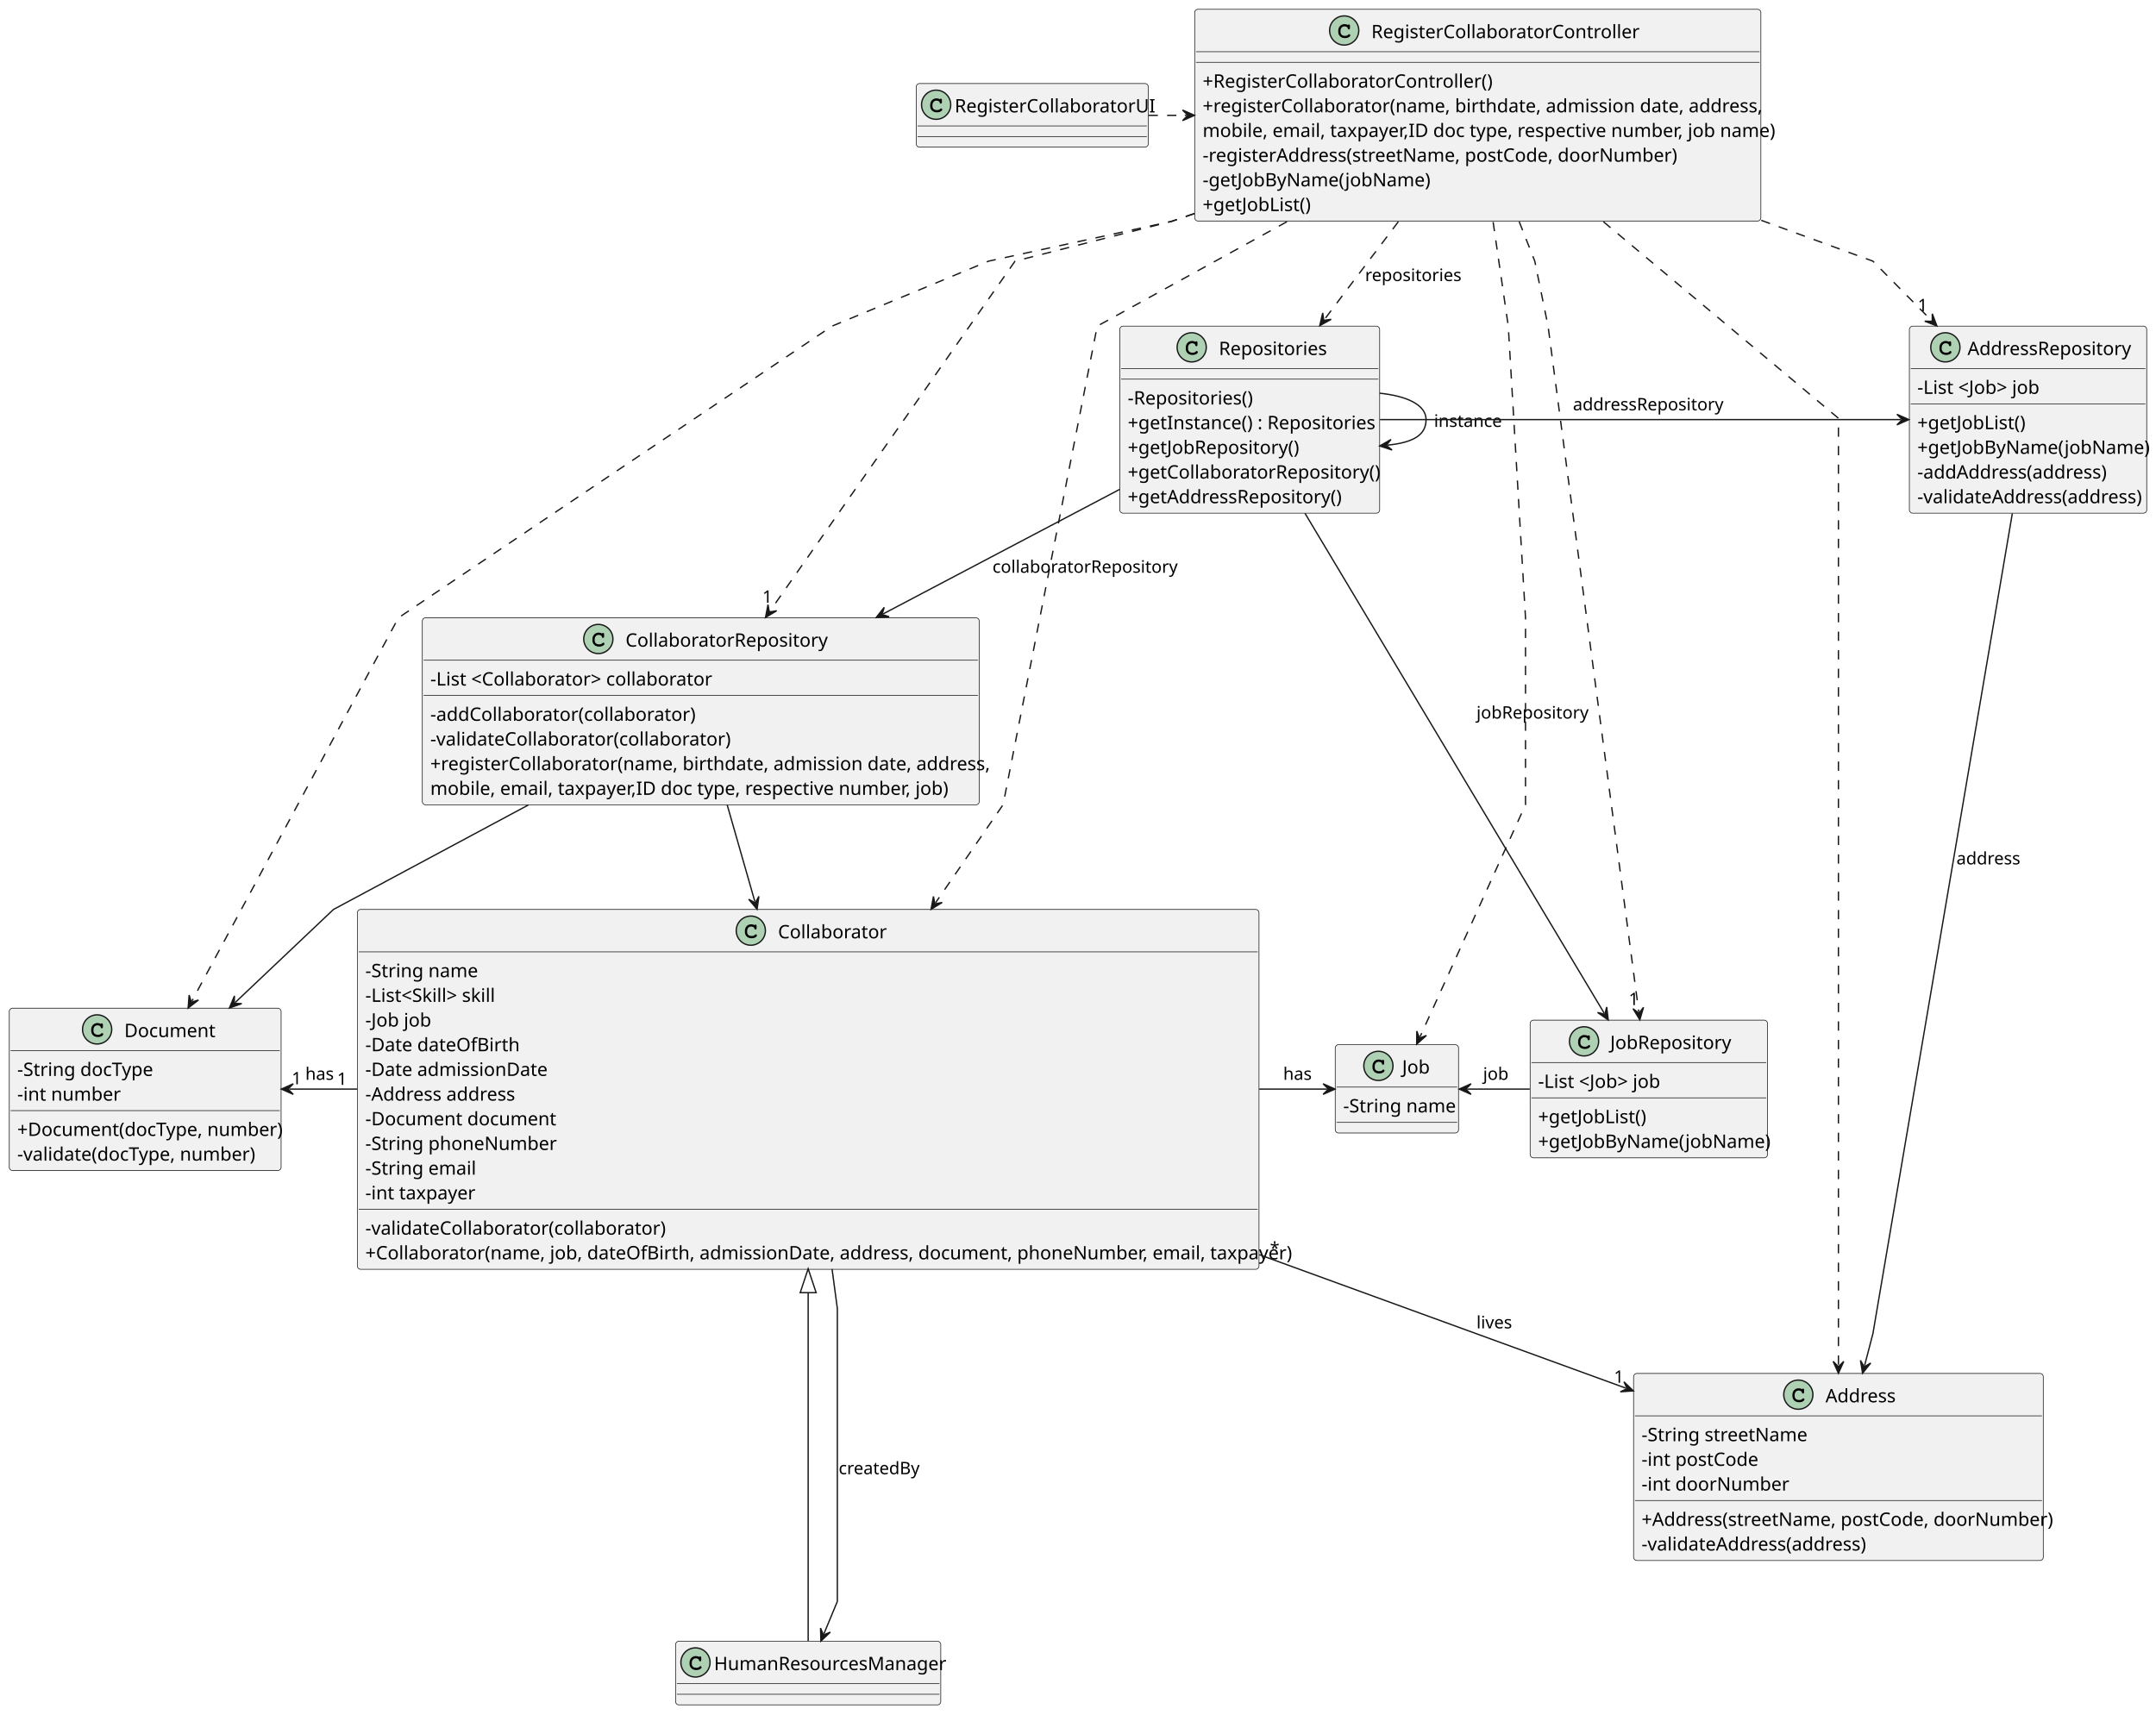
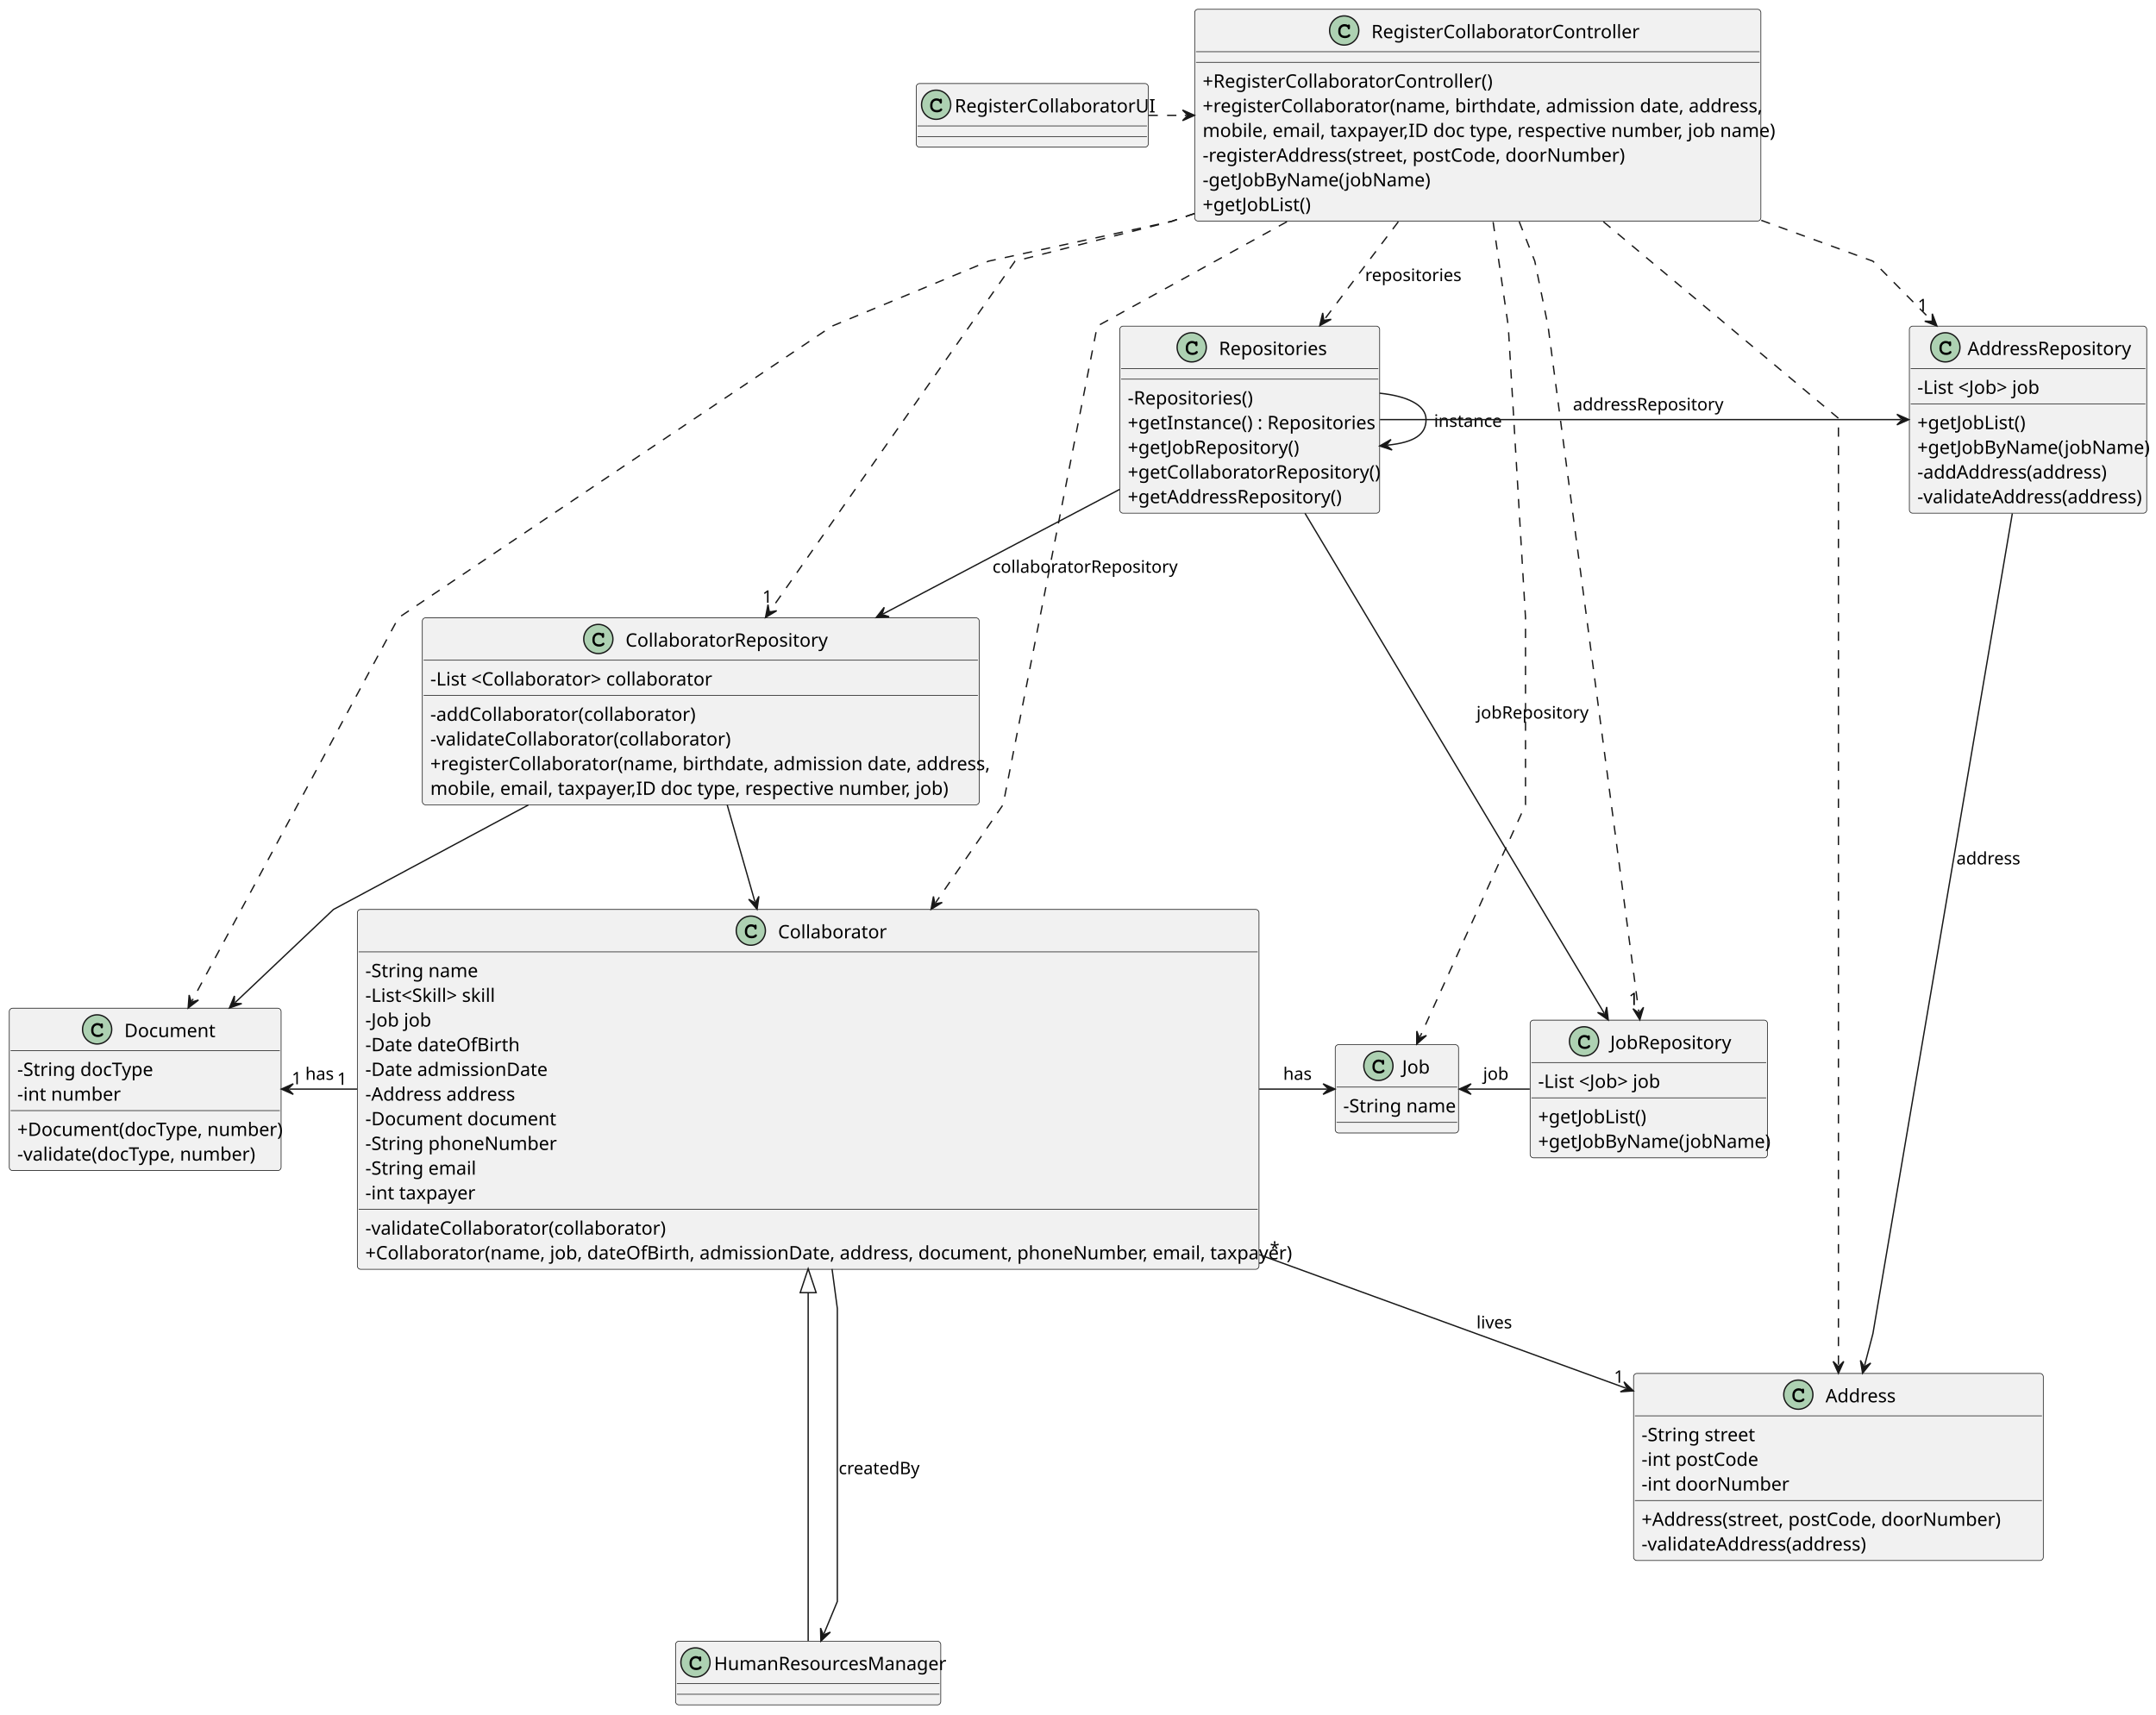
<svg xmlns="http://www.w3.org/2000/svg" contentStyleType="text/css" height="1293px" preserveAspectRatio="none" style="width:1626px;height:1293px;background:#FFFFFF;" version="1.1" viewBox="0 0 1626 1293" width="1626px" zoomAndPan="magnify">
  <defs />
  <g>
    <g id="elem_RegisterCollaboratorController">
      <rect codeLine="12" fill="#F1F1F1" height="159.727" id="RegisterCollaboratorController" rx="2.5" ry="2.5" style="stroke:#181818;stroke-width:0.5;" width="427" x="901" y="7" />
      <ellipse cx="1013.75" cy="23" fill="#ADD1B2" rx="11" ry="11" style="stroke:#181818;stroke-width:1.0;" />
      <path d="M1016.516,18.875 Q1016.672,18.656 1016.859,18.547 Q1017.047,18.438 1017.266,18.438 Q1017.641,18.438 1017.875,18.703 Q1018.109,18.953 1018.109,19.562 L1018.109,21.016 Q1018.109,21.625 1017.875,21.891 Q1017.641,22.156 1017.266,22.156 Q1016.922,22.156 1016.719,21.953 Q1016.516,21.766 1016.406,21.25 Q1016.359,20.891 1016.172,20.703 Q1015.844,20.328 1015.234,20.109 Q1014.625,19.891 1014,19.891 Q1013.234,19.891 1012.594,20.219 Q1011.969,20.547 1011.469,21.297 Q1010.984,22.047 1010.984,23.078 L1010.984,24.172 Q1010.984,25.406 1011.875,26.234 Q1012.766,27.047 1014.359,27.047 Q1015.297,27.047 1015.953,26.797 Q1016.344,26.641 1016.766,26.203 Q1017.031,25.938 1017.172,25.859 Q1017.328,25.781 1017.531,25.781 Q1017.859,25.781 1018.109,26.047 Q1018.375,26.297 1018.375,26.641 Q1018.375,26.984 1018.031,27.391 Q1017.531,27.969 1016.734,28.297 Q1015.656,28.75 1014.359,28.75 Q1012.844,28.75 1011.641,28.125 Q1010.656,27.625 1009.969,26.562 Q1009.281,25.484 1009.281,24.203 L1009.281,23.047 Q1009.281,21.719 1009.891,20.578 Q1010.516,19.422 1011.609,18.812 Q1012.703,18.188 1013.938,18.188 Q1014.672,18.188 1015.312,18.359 Q1015.969,18.516 1016.516,18.875 Z " fill="#000000" />
      <text fill="#000000" font-family="sans-serif" font-size="14" lengthAdjust="spacing" textLength="193" x="1034.25" y="28.797">RegisterCollaboratorController</text>
      <line style="stroke:#181818;stroke-width:0.5;" x1="902" x2="1327" y1="39" y2="39" />
      <line style="stroke:#181818;stroke-width:0.5;" x1="902" x2="1327" y1="47" y2="47" />
      <text fill="#000000" font-family="sans-serif" font-size="14" lengthAdjust="spacing" textLength="211" x="907" y="66.107">+RegisterCollaboratorController()</text>
      <text fill="#000000" font-family="sans-serif" font-size="14" lengthAdjust="spacing" textLength="404" x="907" y="84.728">+registerCollaborator(name, birthdate, admission date, address,</text>
      <text fill="#000000" font-family="sans-serif" font-size="14" lengthAdjust="spacing" textLength="415" x="907" y="103.35">mobile, email, taxpayer,ID doc type, respective number, job name)</text>
-       <text fill="#000000" font-family="sans-serif" font-size="14" lengthAdjust="spacing" textLength="342" x="907" y="121.971">-registerAddress(streetName, postCode, doorNumber)</text>
+       <text fill="#000000" font-family="sans-serif" font-size="14" lengthAdjust="spacing" textLength="342" x="907" y="121.971">-registerAddress(street, postCode, doorNumber)</text>
      <text fill="#000000" font-family="sans-serif" font-size="14" lengthAdjust="spacing" textLength="164" x="907" y="140.592">-getJobByName(jobName)</text>
      <text fill="#000000" font-family="sans-serif" font-size="14" lengthAdjust="spacing" textLength="82" x="907" y="159.213">+getJobList()</text>
    </g>
    <g id="elem_RegisterCollaboratorUI">
      <rect codeLine="21" fill="#F1F1F1" height="48" id="RegisterCollaboratorUI" rx="2.5" ry="2.5" style="stroke:#181818;stroke-width:0.5;" width="175" x="691" y="63" />
      <ellipse cx="706" cy="79" fill="#ADD1B2" rx="11" ry="11" style="stroke:#181818;stroke-width:1.0;" />
      <path d="M708.766,74.875 Q708.922,74.656 709.109,74.547 Q709.297,74.438 709.516,74.438 Q709.891,74.438 710.125,74.703 Q710.359,74.953 710.359,75.562 L710.359,77.016 Q710.359,77.625 710.125,77.891 Q709.891,78.156 709.516,78.156 Q709.172,78.156 708.969,77.953 Q708.766,77.766 708.656,77.25 Q708.609,76.891 708.422,76.703 Q708.094,76.328 707.484,76.109 Q706.875,75.891 706.25,75.891 Q705.484,75.891 704.844,76.219 Q704.219,76.547 703.719,77.297 Q703.234,78.047 703.234,79.078 L703.234,80.172 Q703.234,81.406 704.125,82.234 Q705.016,83.047 706.609,83.047 Q707.547,83.047 708.203,82.797 Q708.594,82.641 709.016,82.203 Q709.281,81.938 709.422,81.859 Q709.578,81.781 709.781,81.781 Q710.109,81.781 710.359,82.047 Q710.625,82.297 710.625,82.641 Q710.625,82.984 710.281,83.391 Q709.781,83.969 708.984,84.297 Q707.906,84.75 706.609,84.75 Q705.094,84.75 703.891,84.125 Q702.906,83.625 702.219,82.562 Q701.531,81.484 701.531,80.203 L701.531,79.047 Q701.531,77.719 702.141,76.578 Q702.766,75.422 703.859,74.812 Q704.953,74.188 706.188,74.188 Q706.922,74.188 707.562,74.359 Q708.219,74.516 708.766,74.875 Z " fill="#000000" />
      <text fill="#000000" font-family="sans-serif" font-size="14" lengthAdjust="spacing" textLength="143" x="720" y="84.797">RegisterCollaboratorUI</text>
      <line style="stroke:#181818;stroke-width:0.5;" x1="692" x2="865" y1="95" y2="95" />
      <line style="stroke:#181818;stroke-width:0.5;" x1="692" x2="865" y1="103" y2="103" />
    </g>
    <g id="elem_Collaborator">
      <rect codeLine="24" fill="#F1F1F1" height="271.453" id="Collaborator" rx="2.5" ry="2.5" style="stroke:#181818;stroke-width:0.5;" width="680" x="269.5" y="686" />
      <ellipse cx="566.25" cy="702" fill="#ADD1B2" rx="11" ry="11" style="stroke:#181818;stroke-width:1.0;" />
      <path d="M569.016,697.875 Q569.172,697.656 569.359,697.547 Q569.547,697.438 569.766,697.438 Q570.141,697.438 570.375,697.703 Q570.609,697.953 570.609,698.562 L570.609,700.016 Q570.609,700.625 570.375,700.891 Q570.141,701.156 569.766,701.156 Q569.422,701.156 569.219,700.953 Q569.016,700.766 568.906,700.25 Q568.859,699.891 568.672,699.703 Q568.344,699.328 567.734,699.109 Q567.125,698.891 566.5,698.891 Q565.734,698.891 565.094,699.219 Q564.469,699.547 563.969,700.297 Q563.484,701.047 563.484,702.078 L563.484,703.172 Q563.484,704.406 564.375,705.234 Q565.266,706.047 566.859,706.047 Q567.797,706.047 568.453,705.797 Q568.844,705.641 569.266,705.203 Q569.531,704.938 569.672,704.859 Q569.828,704.781 570.031,704.781 Q570.359,704.781 570.609,705.047 Q570.875,705.297 570.875,705.641 Q570.875,705.984 570.531,706.391 Q570.031,706.969 569.234,707.297 Q568.156,707.75 566.859,707.75 Q565.344,707.75 564.141,707.125 Q563.156,706.625 562.469,705.562 Q561.781,704.484 561.781,703.203 L561.781,702.047 Q561.781,700.719 562.391,699.578 Q563.016,698.422 564.109,697.812 Q565.203,697.188 566.438,697.188 Q567.172,697.188 567.812,697.359 Q568.469,697.516 569.016,697.875 Z " fill="#000000" />
      <text fill="#000000" font-family="sans-serif" font-size="14" lengthAdjust="spacing" textLength="78" x="586.75" y="707.797">Collaborator</text>
      <line style="stroke:#181818;stroke-width:0.5;" x1="270.5" x2="948.5" y1="718" y2="718" />
      <text fill="#000000" font-family="sans-serif" font-size="14" lengthAdjust="spacing" textLength="81" x="275.5" y="737.107">-String name</text>
      <text fill="#000000" font-family="sans-serif" font-size="14" lengthAdjust="spacing" textLength="95" x="275.5" y="755.729">-List&lt;Skill&gt; skill</text>
      <text fill="#000000" font-family="sans-serif" font-size="14" lengthAdjust="spacing" textLength="50" x="275.5" y="774.35">-Job job</text>
      <text fill="#000000" font-family="sans-serif" font-size="14" lengthAdjust="spacing" textLength="111" x="275.5" y="792.971">-Date dateOfBirth</text>
      <text fill="#000000" font-family="sans-serif" font-size="14" lengthAdjust="spacing" textLength="132" x="275.5" y="811.592">-Date admissionDate</text>
      <text fill="#000000" font-family="sans-serif" font-size="14" lengthAdjust="spacing" textLength="112" x="275.5" y="830.213">-Address address</text>
      <text fill="#000000" font-family="sans-serif" font-size="14" lengthAdjust="spacing" textLength="135" x="275.5" y="848.834">-Document document</text>
      <text fill="#000000" font-family="sans-serif" font-size="14" lengthAdjust="spacing" textLength="135" x="275.5" y="867.455">-String phoneNumber</text>
      <text fill="#000000" font-family="sans-serif" font-size="14" lengthAdjust="spacing" textLength="79" x="275.5" y="886.076">-String email</text>
      <text fill="#000000" font-family="sans-serif" font-size="14" lengthAdjust="spacing" textLength="78" x="275.5" y="904.697">-int taxpayer</text>
      <line style="stroke:#181818;stroke-width:0.5;" x1="270.5" x2="948.5" y1="912.211" y2="912.211" />
      <text fill="#000000" font-family="sans-serif" font-size="14" lengthAdjust="spacing" textLength="217" x="275.5" y="931.318">-validateCollaborator(collaborator)</text>
      <text fill="#000000" font-family="sans-serif" font-size="14" lengthAdjust="spacing" textLength="668" x="275.5" y="949.939">+Collaborator(name, job, dateOfBirth, admissionDate, address, document, phoneNumber, email, taxpayer)</text>
    </g>
    <g id="elem_Address">
      <rect codeLine="41" fill="#F1F1F1" height="141.106" id="Address" rx="2.5" ry="2.5" style="stroke:#181818;stroke-width:0.5;" width="309" x="1232" y="1036" />
      <ellipse cx="1356.25" cy="1052" fill="#ADD1B2" rx="11" ry="11" style="stroke:#181818;stroke-width:1.0;" />
      <path d="M1359.016,1047.875 Q1359.172,1047.656 1359.359,1047.547 Q1359.547,1047.438 1359.766,1047.438 Q1360.141,1047.438 1360.375,1047.703 Q1360.609,1047.953 1360.609,1048.562 L1360.609,1050.016 Q1360.609,1050.625 1360.375,1050.891 Q1360.141,1051.156 1359.766,1051.156 Q1359.422,1051.156 1359.219,1050.953 Q1359.016,1050.766 1358.906,1050.25 Q1358.859,1049.891 1358.672,1049.703 Q1358.344,1049.328 1357.734,1049.109 Q1357.125,1048.891 1356.5,1048.891 Q1355.734,1048.891 1355.094,1049.219 Q1354.469,1049.547 1353.969,1050.297 Q1353.484,1051.047 1353.484,1052.078 L1353.484,1053.172 Q1353.484,1054.406 1354.375,1055.234 Q1355.266,1056.047 1356.859,1056.047 Q1357.797,1056.047 1358.453,1055.797 Q1358.844,1055.641 1359.266,1055.203 Q1359.531,1054.938 1359.672,1054.859 Q1359.828,1054.781 1360.031,1054.781 Q1360.359,1054.781 1360.609,1055.047 Q1360.875,1055.297 1360.875,1055.641 Q1360.875,1055.984 1360.531,1056.391 Q1360.031,1056.969 1359.234,1057.297 Q1358.156,1057.75 1356.859,1057.75 Q1355.344,1057.75 1354.141,1057.125 Q1353.156,1056.625 1352.469,1055.562 Q1351.781,1054.484 1351.781,1053.203 L1351.781,1052.047 Q1351.781,1050.719 1352.391,1049.578 Q1353.016,1048.422 1354.109,1047.812 Q1355.203,1047.188 1356.438,1047.188 Q1357.172,1047.188 1357.812,1047.359 Q1358.469,1047.516 1359.016,1047.875 Z " fill="#000000" />
      <text fill="#000000" font-family="sans-serif" font-size="14" lengthAdjust="spacing" textLength="52" x="1376.75" y="1057.797">Address</text>
      <line style="stroke:#181818;stroke-width:0.5;" x1="1233" x2="1540" y1="1068" y2="1068" />
-       <text fill="#000000" font-family="sans-serif" font-size="14" lengthAdjust="spacing" textLength="118" x="1238" y="1087.107">-String streetName</text>
+       <text fill="#000000" font-family="sans-serif" font-size="14" lengthAdjust="spacing" textLength="118" x="1238" y="1087.107">-String street</text>
      <text fill="#000000" font-family="sans-serif" font-size="14" lengthAdjust="spacing" textLength="85" x="1238" y="1105.728">-int postCode</text>
      <text fill="#000000" font-family="sans-serif" font-size="14" lengthAdjust="spacing" textLength="102" x="1238" y="1124.35">-int doorNumber</text>
      <line style="stroke:#181818;stroke-width:0.5;" x1="1233" x2="1540" y1="1131.863" y2="1131.863" />
-       <text fill="#000000" font-family="sans-serif" font-size="14" lengthAdjust="spacing" textLength="297" x="1238" y="1150.971">+Address(streetName, postCode, doorNumber)</text>
+       <text fill="#000000" font-family="sans-serif" font-size="14" lengthAdjust="spacing" textLength="297" x="1238" y="1150.971">+Address(street, postCode, doorNumber)</text>
      <text fill="#000000" font-family="sans-serif" font-size="14" lengthAdjust="spacing" textLength="167" x="1238" y="1169.592">-validateAddress(address)</text>
    </g>
    <g id="elem_HumanResourcesManager">
      <rect codeLine="50" fill="#F1F1F1" height="48" id="HumanResourcesManager" rx="2.5" ry="2.5" style="stroke:#181818;stroke-width:0.5;" width="200" x="509.5" y="1238" />
      <ellipse cx="524.5" cy="1254" fill="#ADD1B2" rx="11" ry="11" style="stroke:#181818;stroke-width:1.0;" />
      <path d="M527.266,1249.875 Q527.422,1249.656 527.609,1249.547 Q527.797,1249.438 528.016,1249.438 Q528.391,1249.438 528.625,1249.703 Q528.859,1249.953 528.859,1250.562 L528.859,1252.016 Q528.859,1252.625 528.625,1252.891 Q528.391,1253.156 528.016,1253.156 Q527.672,1253.156 527.469,1252.953 Q527.266,1252.766 527.156,1252.25 Q527.109,1251.891 526.922,1251.703 Q526.594,1251.328 525.984,1251.109 Q525.375,1250.891 524.75,1250.891 Q523.984,1250.891 523.344,1251.219 Q522.719,1251.547 522.219,1252.297 Q521.734,1253.047 521.734,1254.078 L521.734,1255.172 Q521.734,1256.406 522.625,1257.234 Q523.516,1258.047 525.109,1258.047 Q526.047,1258.047 526.703,1257.797 Q527.094,1257.641 527.516,1257.203 Q527.781,1256.938 527.922,1256.859 Q528.078,1256.781 528.281,1256.781 Q528.609,1256.781 528.859,1257.047 Q529.125,1257.297 529.125,1257.641 Q529.125,1257.984 528.781,1258.391 Q528.281,1258.969 527.484,1259.297 Q526.406,1259.75 525.109,1259.75 Q523.594,1259.75 522.391,1259.125 Q521.406,1258.625 520.719,1257.562 Q520.031,1256.484 520.031,1255.203 L520.031,1254.047 Q520.031,1252.719 520.641,1251.578 Q521.266,1250.422 522.359,1249.812 Q523.453,1249.188 524.688,1249.188 Q525.422,1249.188 526.062,1249.359 Q526.719,1249.516 527.266,1249.875 Z " fill="#000000" />
      <text fill="#000000" font-family="sans-serif" font-size="14" lengthAdjust="spacing" textLength="168" x="538.5" y="1259.797">HumanResourcesManager</text>
      <line style="stroke:#181818;stroke-width:0.5;" x1="510.5" x2="708.5" y1="1270" y2="1270" />
      <line style="stroke:#181818;stroke-width:0.5;" x1="510.5" x2="708.5" y1="1278" y2="1278" />
    </g>
    <g id="elem_Repositories">
      <rect codeLine="53" fill="#F1F1F1" height="141.106" id="Repositories" rx="2.5" ry="2.5" style="stroke:#181818;stroke-width:0.5;" width="196" x="844.5" y="246" />
      <ellipse cx="898.75" cy="262" fill="#ADD1B2" rx="11" ry="11" style="stroke:#181818;stroke-width:1.0;" />
      <path d="M901.516,257.875 Q901.672,257.656 901.859,257.547 Q902.047,257.438 902.266,257.438 Q902.641,257.438 902.875,257.703 Q903.109,257.953 903.109,258.562 L903.109,260.016 Q903.109,260.625 902.875,260.891 Q902.641,261.156 902.266,261.156 Q901.922,261.156 901.719,260.953 Q901.516,260.766 901.406,260.25 Q901.359,259.891 901.172,259.703 Q900.844,259.328 900.234,259.109 Q899.625,258.891 899,258.891 Q898.234,258.891 897.594,259.219 Q896.969,259.547 896.469,260.297 Q895.984,261.047 895.984,262.078 L895.984,263.172 Q895.984,264.406 896.875,265.234 Q897.766,266.047 899.359,266.047 Q900.297,266.047 900.953,265.797 Q901.344,265.641 901.766,265.203 Q902.031,264.938 902.172,264.859 Q902.328,264.781 902.531,264.781 Q902.859,264.781 903.109,265.047 Q903.375,265.297 903.375,265.641 Q903.375,265.984 903.031,266.391 Q902.531,266.969 901.734,267.297 Q900.656,267.75 899.359,267.75 Q897.844,267.75 896.641,267.125 Q895.656,266.625 894.969,265.562 Q894.281,264.484 894.281,263.203 L894.281,262.047 Q894.281,260.719 894.891,259.578 Q895.516,258.422 896.609,257.812 Q897.703,257.188 898.938,257.188 Q899.672,257.188 900.312,257.359 Q900.969,257.516 901.516,257.875 Z " fill="#000000" />
      <text fill="#000000" font-family="sans-serif" font-size="14" lengthAdjust="spacing" textLength="79" x="919.25" y="267.797">Repositories</text>
      <line style="stroke:#181818;stroke-width:0.5;" x1="845.5" x2="1039.5" y1="278" y2="278" />
      <line style="stroke:#181818;stroke-width:0.5;" x1="845.5" x2="1039.5" y1="286" y2="286" />
      <text fill="#000000" font-family="sans-serif" font-size="14" lengthAdjust="spacing" textLength="94" x="850.5" y="305.107">-Repositories()</text>
      <text fill="#000000" font-family="sans-serif" font-size="14" lengthAdjust="spacing" textLength="182" x="850.5" y="323.728">+getInstance() : Repositories</text>
      <text fill="#000000" font-family="sans-serif" font-size="14" lengthAdjust="spacing" textLength="128" x="850.5" y="342.35">+getJobRepository()</text>
      <text fill="#000000" font-family="sans-serif" font-size="14" lengthAdjust="spacing" textLength="184" x="850.5" y="360.971">+getCollaboratorRepository()</text>
      <text fill="#000000" font-family="sans-serif" font-size="14" lengthAdjust="spacing" textLength="158" x="850.5" y="379.592">+getAddressRepository()</text>
    </g>
    <g id="elem_JobRepository">
      <rect codeLine="62" fill="#F1F1F1" height="103.863" id="JobRepository" rx="2.5" ry="2.5" style="stroke:#181818;stroke-width:0.5;" width="179" x="1154" y="769.5" />
      <ellipse cx="1194.65" cy="785.5" fill="#ADD1B2" rx="11" ry="11" style="stroke:#181818;stroke-width:1.0;" />
      <path d="M1197.416,781.375 Q1197.572,781.156 1197.759,781.047 Q1197.947,780.938 1198.166,780.938 Q1198.541,780.938 1198.775,781.203 Q1199.009,781.453 1199.009,782.062 L1199.009,783.516 Q1199.009,784.125 1198.775,784.391 Q1198.541,784.656 1198.166,784.656 Q1197.822,784.656 1197.619,784.453 Q1197.416,784.266 1197.306,783.75 Q1197.259,783.391 1197.072,783.203 Q1196.744,782.828 1196.134,782.609 Q1195.525,782.391 1194.9,782.391 Q1194.134,782.391 1193.494,782.719 Q1192.869,783.047 1192.369,783.797 Q1191.884,784.547 1191.884,785.578 L1191.884,786.672 Q1191.884,787.906 1192.775,788.734 Q1193.666,789.547 1195.259,789.547 Q1196.197,789.547 1196.853,789.297 Q1197.244,789.141 1197.666,788.703 Q1197.931,788.438 1198.072,788.359 Q1198.228,788.281 1198.431,788.281 Q1198.759,788.281 1199.009,788.547 Q1199.275,788.797 1199.275,789.141 Q1199.275,789.484 1198.931,789.891 Q1198.431,790.469 1197.634,790.797 Q1196.556,791.25 1195.259,791.25 Q1193.744,791.25 1192.541,790.625 Q1191.556,790.125 1190.869,789.062 Q1190.181,787.984 1190.181,786.703 L1190.181,785.547 Q1190.181,784.219 1190.791,783.078 Q1191.416,781.922 1192.509,781.312 Q1193.603,780.688 1194.838,780.688 Q1195.572,780.688 1196.213,780.859 Q1196.869,781.016 1197.416,781.375 Z " fill="#000000" />
      <text fill="#000000" font-family="sans-serif" font-size="14" lengthAdjust="spacing" textLength="90" x="1214.35" y="791.297">JobRepository</text>
      <line style="stroke:#181818;stroke-width:0.5;" x1="1155" x2="1332" y1="801.5" y2="801.5" />
      <text fill="#000000" font-family="sans-serif" font-size="14" lengthAdjust="spacing" textLength="92" x="1160" y="820.607">-List &lt;Job&gt; job</text>
      <line style="stroke:#181818;stroke-width:0.5;" x1="1155" x2="1332" y1="828.121" y2="828.121" />
      <text fill="#000000" font-family="sans-serif" font-size="14" lengthAdjust="spacing" textLength="82" x="1160" y="847.229">+getJobList()</text>
      <text fill="#000000" font-family="sans-serif" font-size="14" lengthAdjust="spacing" textLength="167" x="1160" y="865.85">+getJobByName(jobName)</text>
    </g>
    <g id="elem_AddressRepository">
      <rect codeLine="69" fill="#F1F1F1" height="141.106" id="AddressRepository" rx="2.5" ry="2.5" style="stroke:#181818;stroke-width:0.5;" width="179" x="1440" y="246" />
      <ellipse cx="1467.15" cy="262" fill="#ADD1B2" rx="11" ry="11" style="stroke:#181818;stroke-width:1.0;" />
      <path d="M1469.916,257.875 Q1470.072,257.656 1470.259,257.547 Q1470.447,257.438 1470.666,257.438 Q1471.041,257.438 1471.275,257.703 Q1471.509,257.953 1471.509,258.562 L1471.509,260.016 Q1471.509,260.625 1471.275,260.891 Q1471.041,261.156 1470.666,261.156 Q1470.322,261.156 1470.119,260.953 Q1469.916,260.766 1469.806,260.25 Q1469.759,259.891 1469.572,259.703 Q1469.244,259.328 1468.634,259.109 Q1468.025,258.891 1467.4,258.891 Q1466.634,258.891 1465.994,259.219 Q1465.369,259.547 1464.869,260.297 Q1464.384,261.047 1464.384,262.078 L1464.384,263.172 Q1464.384,264.406 1465.275,265.234 Q1466.166,266.047 1467.759,266.047 Q1468.697,266.047 1469.353,265.797 Q1469.744,265.641 1470.166,265.203 Q1470.431,264.938 1470.572,264.859 Q1470.728,264.781 1470.931,264.781 Q1471.259,264.781 1471.509,265.047 Q1471.775,265.297 1471.775,265.641 Q1471.775,265.984 1471.431,266.391 Q1470.931,266.969 1470.134,267.297 Q1469.056,267.75 1467.759,267.75 Q1466.244,267.75 1465.041,267.125 Q1464.056,266.625 1463.369,265.562 Q1462.681,264.484 1462.681,263.203 L1462.681,262.047 Q1462.681,260.719 1463.291,259.578 Q1463.916,258.422 1465.009,257.812 Q1466.103,257.188 1467.338,257.188 Q1468.072,257.188 1468.713,257.359 Q1469.369,257.516 1469.916,257.875 Z " fill="#000000" />
      <text fill="#000000" font-family="sans-serif" font-size="14" lengthAdjust="spacing" textLength="120" x="1483.85" y="267.797">AddressRepository</text>
      <line style="stroke:#181818;stroke-width:0.5;" x1="1441" x2="1618" y1="278" y2="278" />
      <text fill="#000000" font-family="sans-serif" font-size="14" lengthAdjust="spacing" textLength="92" x="1446" y="297.107">-List &lt;Job&gt; job</text>
      <line style="stroke:#181818;stroke-width:0.5;" x1="1441" x2="1618" y1="304.621" y2="304.621" />
      <text fill="#000000" font-family="sans-serif" font-size="14" lengthAdjust="spacing" textLength="82" x="1446" y="323.728">+getJobList()</text>
      <text fill="#000000" font-family="sans-serif" font-size="14" lengthAdjust="spacing" textLength="167" x="1446" y="342.35">+getJobByName(jobName)</text>
      <text fill="#000000" font-family="sans-serif" font-size="14" lengthAdjust="spacing" textLength="142" x="1446" y="360.971">-addAddress(address)</text>
      <text fill="#000000" font-family="sans-serif" font-size="14" lengthAdjust="spacing" textLength="167" x="1446" y="379.592">-validateAddress(address)</text>
    </g>
    <g id="elem_CollaboratorRepository">
      <rect codeLine="78" fill="#F1F1F1" height="141.106" id="CollaboratorRepository" rx="2.5" ry="2.5" style="stroke:#181818;stroke-width:0.5;" width="420" x="318.5" y="466" />
      <ellipse cx="451.25" cy="482" fill="#ADD1B2" rx="11" ry="11" style="stroke:#181818;stroke-width:1.0;" />
      <path d="M454.016,477.875 Q454.172,477.656 454.359,477.547 Q454.547,477.438 454.766,477.438 Q455.141,477.438 455.375,477.703 Q455.609,477.953 455.609,478.562 L455.609,480.016 Q455.609,480.625 455.375,480.891 Q455.141,481.156 454.766,481.156 Q454.422,481.156 454.219,480.953 Q454.016,480.766 453.906,480.25 Q453.859,479.891 453.672,479.703 Q453.344,479.328 452.734,479.109 Q452.125,478.891 451.5,478.891 Q450.734,478.891 450.094,479.219 Q449.469,479.547 448.969,480.297 Q448.484,481.047 448.484,482.078 L448.484,483.172 Q448.484,484.406 449.375,485.234 Q450.266,486.047 451.859,486.047 Q452.797,486.047 453.453,485.797 Q453.844,485.641 454.266,485.203 Q454.531,484.938 454.672,484.859 Q454.828,484.781 455.031,484.781 Q455.359,484.781 455.609,485.047 Q455.875,485.297 455.875,485.641 Q455.875,485.984 455.531,486.391 Q455.031,486.969 454.234,487.297 Q453.156,487.75 451.859,487.75 Q450.344,487.75 449.141,487.125 Q448.156,486.625 447.469,485.562 Q446.781,484.484 446.781,483.203 L446.781,482.047 Q446.781,480.719 447.391,479.578 Q448.016,478.422 449.109,477.812 Q450.203,477.188 451.438,477.188 Q452.172,477.188 452.812,477.359 Q453.469,477.516 454.016,477.875 Z " fill="#000000" />
      <text fill="#000000" font-family="sans-serif" font-size="14" lengthAdjust="spacing" textLength="146" x="471.75" y="487.797">CollaboratorRepository</text>
      <line style="stroke:#181818;stroke-width:0.5;" x1="319.5" x2="737.5" y1="498" y2="498" />
      <text fill="#000000" font-family="sans-serif" font-size="14" lengthAdjust="spacing" textLength="204" x="324.5" y="517.107">-List &lt;Collaborator&gt; collaborator</text>
      <line style="stroke:#181818;stroke-width:0.5;" x1="319.5" x2="737.5" y1="524.621" y2="524.621" />
      <text fill="#000000" font-family="sans-serif" font-size="14" lengthAdjust="spacing" textLength="192" x="324.5" y="543.729">-addCollaborator(collaborator)</text>
      <text fill="#000000" font-family="sans-serif" font-size="14" lengthAdjust="spacing" textLength="217" x="324.5" y="562.35">-validateCollaborator(collaborator)</text>
      <text fill="#000000" font-family="sans-serif" font-size="14" lengthAdjust="spacing" textLength="404" x="324.5" y="580.971">+registerCollaborator(name, birthdate, admission date, address,</text>
      <text fill="#000000" font-family="sans-serif" font-size="14" lengthAdjust="spacing" textLength="376" x="324.5" y="599.592">mobile, email, taxpayer,ID doc type, respective number, job)</text>
    </g>
    <g id="elem_Job">
      <rect codeLine="86" fill="#F1F1F1" height="66.621" id="Job" rx="2.5" ry="2.5" style="stroke:#181818;stroke-width:0.5;" width="93" x="1007" y="788" />
      <ellipse cx="1039.55" cy="804" fill="#ADD1B2" rx="11" ry="11" style="stroke:#181818;stroke-width:1.0;" />
      <path d="M1042.316,799.875 Q1042.472,799.656 1042.659,799.547 Q1042.847,799.438 1043.066,799.438 Q1043.441,799.438 1043.675,799.703 Q1043.909,799.953 1043.909,800.562 L1043.909,802.016 Q1043.909,802.625 1043.675,802.891 Q1043.441,803.156 1043.066,803.156 Q1042.722,803.156 1042.519,802.953 Q1042.316,802.766 1042.206,802.25 Q1042.159,801.891 1041.972,801.703 Q1041.644,801.328 1041.034,801.109 Q1040.425,800.891 1039.8,800.891 Q1039.034,800.891 1038.394,801.219 Q1037.769,801.547 1037.269,802.297 Q1036.784,803.047 1036.784,804.078 L1036.784,805.172 Q1036.784,806.406 1037.675,807.234 Q1038.566,808.047 1040.159,808.047 Q1041.097,808.047 1041.753,807.797 Q1042.144,807.641 1042.566,807.203 Q1042.831,806.938 1042.972,806.859 Q1043.128,806.781 1043.331,806.781 Q1043.659,806.781 1043.909,807.047 Q1044.175,807.297 1044.175,807.641 Q1044.175,807.984 1043.831,808.391 Q1043.331,808.969 1042.534,809.297 Q1041.456,809.75 1040.159,809.75 Q1038.644,809.75 1037.441,809.125 Q1036.456,808.625 1035.769,807.562 Q1035.081,806.484 1035.081,805.203 L1035.081,804.047 Q1035.081,802.719 1035.691,801.578 Q1036.316,800.422 1037.409,799.812 Q1038.503,799.188 1039.737,799.188 Q1040.472,799.188 1041.112,799.359 Q1041.769,799.516 1042.316,799.875 Z " fill="#000000" />
      <text fill="#000000" font-family="sans-serif" font-size="14" lengthAdjust="spacing" textLength="22" x="1057.45" y="809.797">Job</text>
      <line style="stroke:#181818;stroke-width:0.5;" x1="1008" x2="1099" y1="820" y2="820" />
      <text fill="#000000" font-family="sans-serif" font-size="14" lengthAdjust="spacing" textLength="81" x="1013" y="839.107">-String name</text>
      <line style="stroke:#181818;stroke-width:0.5;" x1="1008" x2="1099" y1="846.621" y2="846.621" />
    </g>
    <g id="elem_Document">
      <rect codeLine="90" fill="#F1F1F1" height="122.484" id="Document" rx="2.5" ry="2.5" style="stroke:#181818;stroke-width:0.5;" width="205" x="7" y="760.5" />
      <ellipse cx="73.25" cy="776.5" fill="#ADD1B2" rx="11" ry="11" style="stroke:#181818;stroke-width:1.0;" />
      <path d="M76.016,772.375 Q76.172,772.156 76.359,772.047 Q76.547,771.938 76.766,771.938 Q77.141,771.938 77.375,772.203 Q77.609,772.453 77.609,773.062 L77.609,774.516 Q77.609,775.125 77.375,775.391 Q77.141,775.656 76.766,775.656 Q76.422,775.656 76.219,775.453 Q76.016,775.266 75.906,774.75 Q75.859,774.391 75.672,774.203 Q75.344,773.828 74.734,773.609 Q74.125,773.391 73.5,773.391 Q72.734,773.391 72.094,773.719 Q71.469,774.047 70.969,774.797 Q70.484,775.547 70.484,776.578 L70.484,777.672 Q70.484,778.906 71.375,779.734 Q72.266,780.547 73.859,780.547 Q74.797,780.547 75.453,780.297 Q75.844,780.141 76.266,779.703 Q76.531,779.438 76.672,779.359 Q76.828,779.281 77.031,779.281 Q77.359,779.281 77.609,779.547 Q77.875,779.797 77.875,780.141 Q77.875,780.484 77.531,780.891 Q77.031,781.469 76.234,781.797 Q75.156,782.25 73.859,782.25 Q72.344,782.25 71.141,781.625 Q70.156,781.125 69.469,780.062 Q68.781,778.984 68.781,777.703 L68.781,776.547 Q68.781,775.219 69.391,774.078 Q70.016,772.922 71.109,772.312 Q72.203,771.688 73.438,771.688 Q74.172,771.688 74.812,771.859 Q75.469,772.016 76.016,772.375 Z " fill="#000000" />
      <text fill="#000000" font-family="sans-serif" font-size="14" lengthAdjust="spacing" textLength="64" x="93.75" y="782.297">Document</text>
      <line style="stroke:#181818;stroke-width:0.5;" x1="8" x2="211" y1="792.5" y2="792.5" />
      <text fill="#000000" font-family="sans-serif" font-size="14" lengthAdjust="spacing" textLength="101" x="13" y="811.607">-String docType</text>
      <text fill="#000000" font-family="sans-serif" font-size="14" lengthAdjust="spacing" textLength="72" x="13" y="830.229">-int number</text>
      <line style="stroke:#181818;stroke-width:0.5;" x1="8" x2="211" y1="837.742" y2="837.742" />
      <text fill="#000000" font-family="sans-serif" font-size="14" lengthAdjust="spacing" textLength="193" x="13" y="856.85">+Document(docType, number)</text>
      <text fill="#000000" font-family="sans-serif" font-size="14" lengthAdjust="spacing" textLength="175" x="13" y="875.471">-validate(docType, number)</text>
    </g>
    <g id="link_Collaborator_HumanResourcesManager">
      <path codeLine="98" d="M609.5,975.04 C609.5,1075.5 609.5,1185.98 609.5,1237.8 " fill="none" id="Collaborator-backto-HumanResourcesManager" style="stroke:#181818;stroke-width:1.0;" />
      <polygon fill="none" points="609.5,957.04,603.5,975.04,615.5,975.04,609.5,957.04" style="stroke:#181818;stroke-width:1.0;" />
    </g>
    <g id="link_HumanResourcesManager_Collaborator">
      <path codeLine="102" d="M621.388,1232.367 C627.308,1218.087 631.5,1208 631.5,1208 C631.5,1208 631.5,987 631.5,987 C631.5,987 629.88,974.88 627.52,957.21 " fill="none" id="HumanResourcesManager-backto-Collaborator" style="stroke:#181818;stroke-width:1.0;" />
      <polygon fill="#181818" points="619.09,1237.91,626.232,1231.128,621.005,1233.291,618.842,1228.064,619.09,1237.91" style="stroke:#181818;stroke-width:1.0;" />
      <text fill="#000000" font-family="sans-serif" font-size="13" lengthAdjust="spacing" textLength="59" x="632.5" y="1112.028">createdBy</text>
    </g>
    <g id="link_Collaborator_Job">
      <path codeLine="99" d="M949.68,821.5 C971.26,821.5 984.74,821.5 1000.84,821.5 " fill="none" id="Collaborator-to-Job" style="stroke:#181818;stroke-width:1.0;" />
      <polygon fill="#181818" points="1006.84,821.5,997.84,817.5,1001.84,821.5,997.84,825.5,1006.84,821.5" style="stroke:#181818;stroke-width:1.0;" />
      <text fill="#000000" font-family="sans-serif" font-size="13" lengthAdjust="spacing" textLength="21" x="967.75" y="814.528">has</text>
    </g>
    <g id="link_Collaborator_Address">
      <path codeLine="100" d="M949.74,946.42 C1048.18,982.28 1145.182,1017.607 1226.212,1047.117 " fill="none" id="Collaborator-to-Address" style="stroke:#181818;stroke-width:1.0;" />
      <polygon fill="#181818" points="1231.85,1049.17,1224.762,1042.332,1227.152,1047.459,1222.025,1049.849,1231.85,1049.17" style="stroke:#181818;stroke-width:1.0;" />
      <text fill="#000000" font-family="sans-serif" font-size="13" lengthAdjust="spacing" textLength="25" x="1113.5" y="1002.028">lives</text>
      <text fill="#000000" font-family="sans-serif" font-size="13" lengthAdjust="spacing" textLength="5" x="957.773" y="946.175">*</text>
      <text fill="#000000" font-family="sans-serif" font-size="13" lengthAdjust="spacing" textLength="7" x="1217.19" y="1043.014">1</text>
    </g>
    <g id="link_RegisterCollaboratorController_Repositories">
      <path codeLine="104" d="M1054.58,167.25 C1035.29,192.77 1017.678,216.064 998.938,240.854 " fill="none" id="RegisterCollaboratorController-to-Repositories" style="stroke:#181818;stroke-width:1.0;stroke-dasharray:7.0,7.0;" />
      <polygon fill="#181818" points="995.32,245.64,1003.938,240.873,998.335,241.651,997.556,236.048,995.32,245.64" style="stroke:#181818;stroke-width:1.0;" />
      <text fill="#000000" font-family="sans-serif" font-size="13" lengthAdjust="spacing" textLength="67" x="1029.5" y="212.028">repositories</text>
    </g>
    <g id="link_RegisterCollaboratorController_JobRepository">
      <path codeLine="105" d="M1145.75,167.22 C1152.42,184.12 1157.5,197 1157.5,197 C1157.5,197 1167.5,246 1167.5,246 C1167.5,246 1217.303,622.512 1235.933,763.312 " fill="none" id="RegisterCollaboratorController-to-JobRepository" style="stroke:#181818;stroke-width:1.0;stroke-dasharray:7.0,7.0;" />
      <polygon fill="#181818" points="1236.72,769.26,1239.505,759.813,1236.064,764.303,1231.574,760.862,1236.72,769.26" style="stroke:#181818;stroke-width:1.0;" />
      <text fill="#000000" font-family="sans-serif" font-size="13" lengthAdjust="spacing" textLength="7" x="1228.339" y="758.155">1</text>
    </g>
    <g id="link_RegisterCollaboratorController_CollaboratorRepository">
      <path codeLine="106" d="M900.86,161.06 C890.02,164.77 883.5,167 883.5,167 C883.5,167 765.5,197 765.5,197 C765.5,197 650.141,361.765 580.761,460.855 " fill="none" id="RegisterCollaboratorController-to-CollaboratorRepository" style="stroke:#181818;stroke-width:1.0;stroke-dasharray:7.0,7.0;" />
      <polygon fill="#181818" points="577.32,465.77,585.759,460.692,580.188,461.674,579.205,456.103,577.32,465.77" style="stroke:#181818;stroke-width:1.0;" />
      <text fill="#000000" font-family="sans-serif" font-size="13" lengthAdjust="spacing" textLength="7" x="574.994" y="454.637">1</text>
    </g>
    <g id="link_RegisterCollaboratorController_AddressRepository">
      <path codeLine="107" d="M1328.3,166.2 C1375.87,183.6 1412.5,197 1412.5,197 C1412.5,197 1431.085,215.82 1456.545,241.61 " fill="none" id="RegisterCollaboratorController-to-AddressRepository" style="stroke:#181818;stroke-width:1.0;stroke-dasharray:7.0,7.0;" />
      <polygon fill="#181818" points="1460.76,245.88,1457.284,236.665,1457.247,242.322,1451.591,242.285,1460.76,245.88" style="stroke:#181818;stroke-width:1.0;" />
      <text fill="#000000" font-family="sans-serif" font-size="13" lengthAdjust="spacing" textLength="7" x="1446.31" y="234.759">1</text>
    </g>
    <g id="link_RegisterCollaboratorController_Collaborator">
      <path codeLine="108" d="M970.58,167.23 C898.97,206.65 827.5,246 827.5,246 C827.5,246 756.5,607 756.5,607 C756.5,607 734.933,638.318 705.582,680.948 " fill="none" id="RegisterCollaboratorController-to-Collaborator" style="stroke:#181818;stroke-width:1.0;stroke-dasharray:7.0,7.0;" />
      <polygon fill="#181818" points="702.18,685.89,710.578,680.745,705.015,681.772,703.989,676.209,702.18,685.89" style="stroke:#181818;stroke-width:1.0;" />
    </g>
    <g id="link_RegisterCollaboratorController_Job">
      <path codeLine="109" d="M1126.07,167.46 C1131.79,206.81 1137.5,246 1137.5,246 C1137.5,246 1150.5,466 1150.5,466 C1150.5,466 1150.5,607 1150.5,607 C1150.5,607 1098.132,722.257 1070.922,782.147 " fill="none" id="RegisterCollaboratorController-to-Job" style="stroke:#181818;stroke-width:1.0;stroke-dasharray:7.0,7.0;" />
      <polygon fill="#181818" points="1068.44,787.61,1075.804,781.071,1070.508,783.058,1068.521,777.761,1068.44,787.61" style="stroke:#181818;stroke-width:1.0;" />
    </g>
    <g id="link_RegisterCollaboratorController_Address">
      <path codeLine="110" d="M1209.25,167.25 C1287.75,232.91 1386.5,315.5 1386.5,315.5 C1386.5,315.5 1386.5,315.5 1386.5,822.5 C1386.5,822.5 1386.5,946.11 1386.5,1029.91 " fill="none" id="RegisterCollaboratorController-to-Address" style="stroke:#181818;stroke-width:1.0;stroke-dasharray:7.0,7.0;" />
      <polygon fill="#181818" points="1386.5,1035.91,1390.5,1026.91,1386.5,1030.91,1382.5,1026.91,1386.5,1035.91" style="stroke:#181818;stroke-width:1.0;" />
    </g>
    <g id="link_RegisterCollaboratorController_Document">
      <path codeLine="111" d="M900.86,161.06 C890.02,164.77 883.5,167 883.5,167 C883.5,167 745.5,197 745.5,197 C745.5,197 627.5,246 627.5,246 C627.5,246 300.5,466 300.5,466 C300.5,466 199.236,653.938 144.746,755.078 " fill="none" id="RegisterCollaboratorController-to-Document" style="stroke:#181818;stroke-width:1.0;stroke-dasharray:7.0,7.0;" />
      <polygon fill="#181818" points="141.9,760.36,149.69,754.334,144.272,755.958,142.647,750.539,141.9,760.36" style="stroke:#181818;stroke-width:1.0;" />
    </g>
    <g id="link_RegisterCollaboratorUI_RegisterCollaboratorController">
      <path codeLine="113" d="M866.2,87 C880.37,87 890.5,87 890.5,87 C890.5,87 888.44,87 894.84,87 " fill="none" id="RegisterCollaboratorUI-to-RegisterCollaboratorController" style="stroke:#181818;stroke-width:1.0;stroke-dasharray:7.0,7.0;" />
      <polygon fill="#181818" points="900.84,87,891.84,83,895.84,87,891.84,91,900.84,87" style="stroke:#181818;stroke-width:1.0;" />
    </g>
    <g id="link_Repositories_Repositories">
      <path codeLine="115" d="M1040.52,296.6 C1060.87,298.69 1075.5,305.33 1075.5,316.5 C1075.5,327.67 1066.839,333.697 1046.489,335.787 " fill="none" id="Repositories-to-Repositories" style="stroke:#181818;stroke-width:1.0;" />
      <polygon fill="#181818" points="1040.52,336.4,1049.882,339.46,1045.494,335.889,1049.064,331.501,1040.52,336.4" style="stroke:#181818;stroke-width:1.0;" />
      <text fill="#000000" font-family="sans-serif" font-size="13" lengthAdjust="spacing" textLength="49" x="1081.5" y="322.028">instance</text>
    </g>
    <g id="link_Repositories_JobRepository">
      <path codeLine="116" d="M984.19,387.18 C1045.53,489.67 1155.579,673.571 1209.829,764.231 " fill="none" id="Repositories-to-JobRepository" style="stroke:#181818;stroke-width:1.0;" />
      <polygon fill="#181818" points="1212.91,769.38,1211.721,759.603,1210.343,765.09,1204.856,763.711,1212.91,769.38" style="stroke:#181818;stroke-width:1.0;" />
      <text fill="#000000" font-family="sans-serif" font-size="13" lengthAdjust="spacing" textLength="79" x="1113.5" y="542.028">jobRepository</text>
    </g>
    <g id="link_Repositories_AddressRepository">
      <path codeLine="117" d="M1040.75,316.5 C1152.04,316.5 1325.89,316.5 1433.61,316.5 " fill="none" id="Repositories-to-AddressRepository" style="stroke:#181818;stroke-width:1.0;" />
      <polygon fill="#181818" points="1439.61,316.5,1430.61,312.5,1434.61,316.5,1430.61,320.5,1439.61,316.5" style="stroke:#181818;stroke-width:1.0;" />
      <text fill="#000000" font-family="sans-serif" font-size="13" lengthAdjust="spacing" textLength="108" x="1186.25" y="309.528">addressRepository</text>
    </g>
    <g id="link_Repositories_CollaboratorRepository">
      <path codeLine="118" d="M844.39,369.16 C789.51,398.06 725.669,431.675 666.069,463.055 " fill="none" id="Repositories-to-CollaboratorRepository" style="stroke:#181818;stroke-width:1.0;" />
      <polygon fill="#181818" points="660.76,465.85,670.587,465.197,665.184,463.521,666.86,458.118,660.76,465.85" style="stroke:#181818;stroke-width:1.0;" />
      <text fill="#000000" font-family="sans-serif" font-size="13" lengthAdjust="spacing" textLength="129" x="748.5" y="432.028">collaboratorRepository</text>
    </g>
    <g id="link_CollaboratorRepository_Collaborator">
      <path codeLine="120" d="M548.42,607.09 C555.26,630.99 561.508,652.842 569.318,680.112 " fill="none" id="CollaboratorRepository-to-Collaborator" style="stroke:#181818;stroke-width:1.0;" />
      <polygon fill="#181818" points="570.97,685.88,572.337,676.126,569.593,681.073,564.647,678.329,570.97,685.88" style="stroke:#181818;stroke-width:1.0;" />
    </g>
    <g id="link_CollaboratorRepository_Document">
      <path codeLine="121" d="M398.52,607.18 C326.55,645.77 251.5,686 251.5,686 C251.5,686 215.186,720.394 177.376,756.204 " fill="none" id="CollaboratorRepository-to-Document" style="stroke:#181818;stroke-width:1.0;" />
      <polygon fill="#181818" points="173.02,760.33,182.305,757.045,176.65,756.892,176.804,751.237,173.02,760.33" style="stroke:#181818;stroke-width:1.0;" />
    </g>
    <g id="link_Job_JobRepository">
      <path codeLine="123" d="M1106.47,821.5 C1122.62,821.5 1135.29,821.5 1153.7,821.5 " fill="none" id="Job-backto-JobRepository" style="stroke:#181818;stroke-width:1.0;" />
      <polygon fill="#181818" points="1100.47,821.5,1109.47,825.5,1105.47,821.5,1109.47,817.5,1100.47,821.5" style="stroke:#181818;stroke-width:1.0;" />
      <text fill="#000000" font-family="sans-serif" font-size="13" lengthAdjust="spacing" textLength="17" x="1118.5" y="814.528">job</text>
    </g>
    <g id="link_AddressRepository_Address">
      <path codeLine="125" d="M1517.64,387.31 C1487.89,562.34 1412.5,1006 1412.5,1006 C1412.5,1006 1410.587,1013.325 1406.217,1030.045 " fill="none" id="AddressRepository-to-Address" style="stroke:#181818;stroke-width:1.0;" />
      <polygon fill="#181818" points="1404.7,1035.85,1410.846,1028.154,1405.964,1031.013,1403.106,1026.131,1404.7,1035.85" style="stroke:#181818;stroke-width:1.0;" />
      <text fill="#000000" font-family="sans-serif" font-size="13" lengthAdjust="spacing" textLength="46" x="1475.5" y="652.028">address</text>
    </g>
    <g id="link_Document_Collaborator">
      <path codeLine="127" d="M218.19,821.5 C235.91,821.5 249.16,821.5 269.32,821.5 " fill="none" id="Document-backto-Collaborator" style="stroke:#181818;stroke-width:1.0;" />
      <polygon fill="#181818" points="212.19,821.5,221.19,825.5,217.19,821.5,221.19,817.5,212.19,821.5" style="stroke:#181818;stroke-width:1.0;" />
      <text fill="#000000" font-family="sans-serif" font-size="13" lengthAdjust="spacing" textLength="21" x="230.25" y="814.528">has</text>
      <text fill="#000000" font-family="sans-serif" font-size="13" lengthAdjust="spacing" textLength="7" x="219.988" y="817.897">1</text>
      <text fill="#000000" font-family="sans-serif" font-size="13" lengthAdjust="spacing" textLength="7" x="254.265" y="818.327">1</text>
    </g>
  </g>
</svg>
